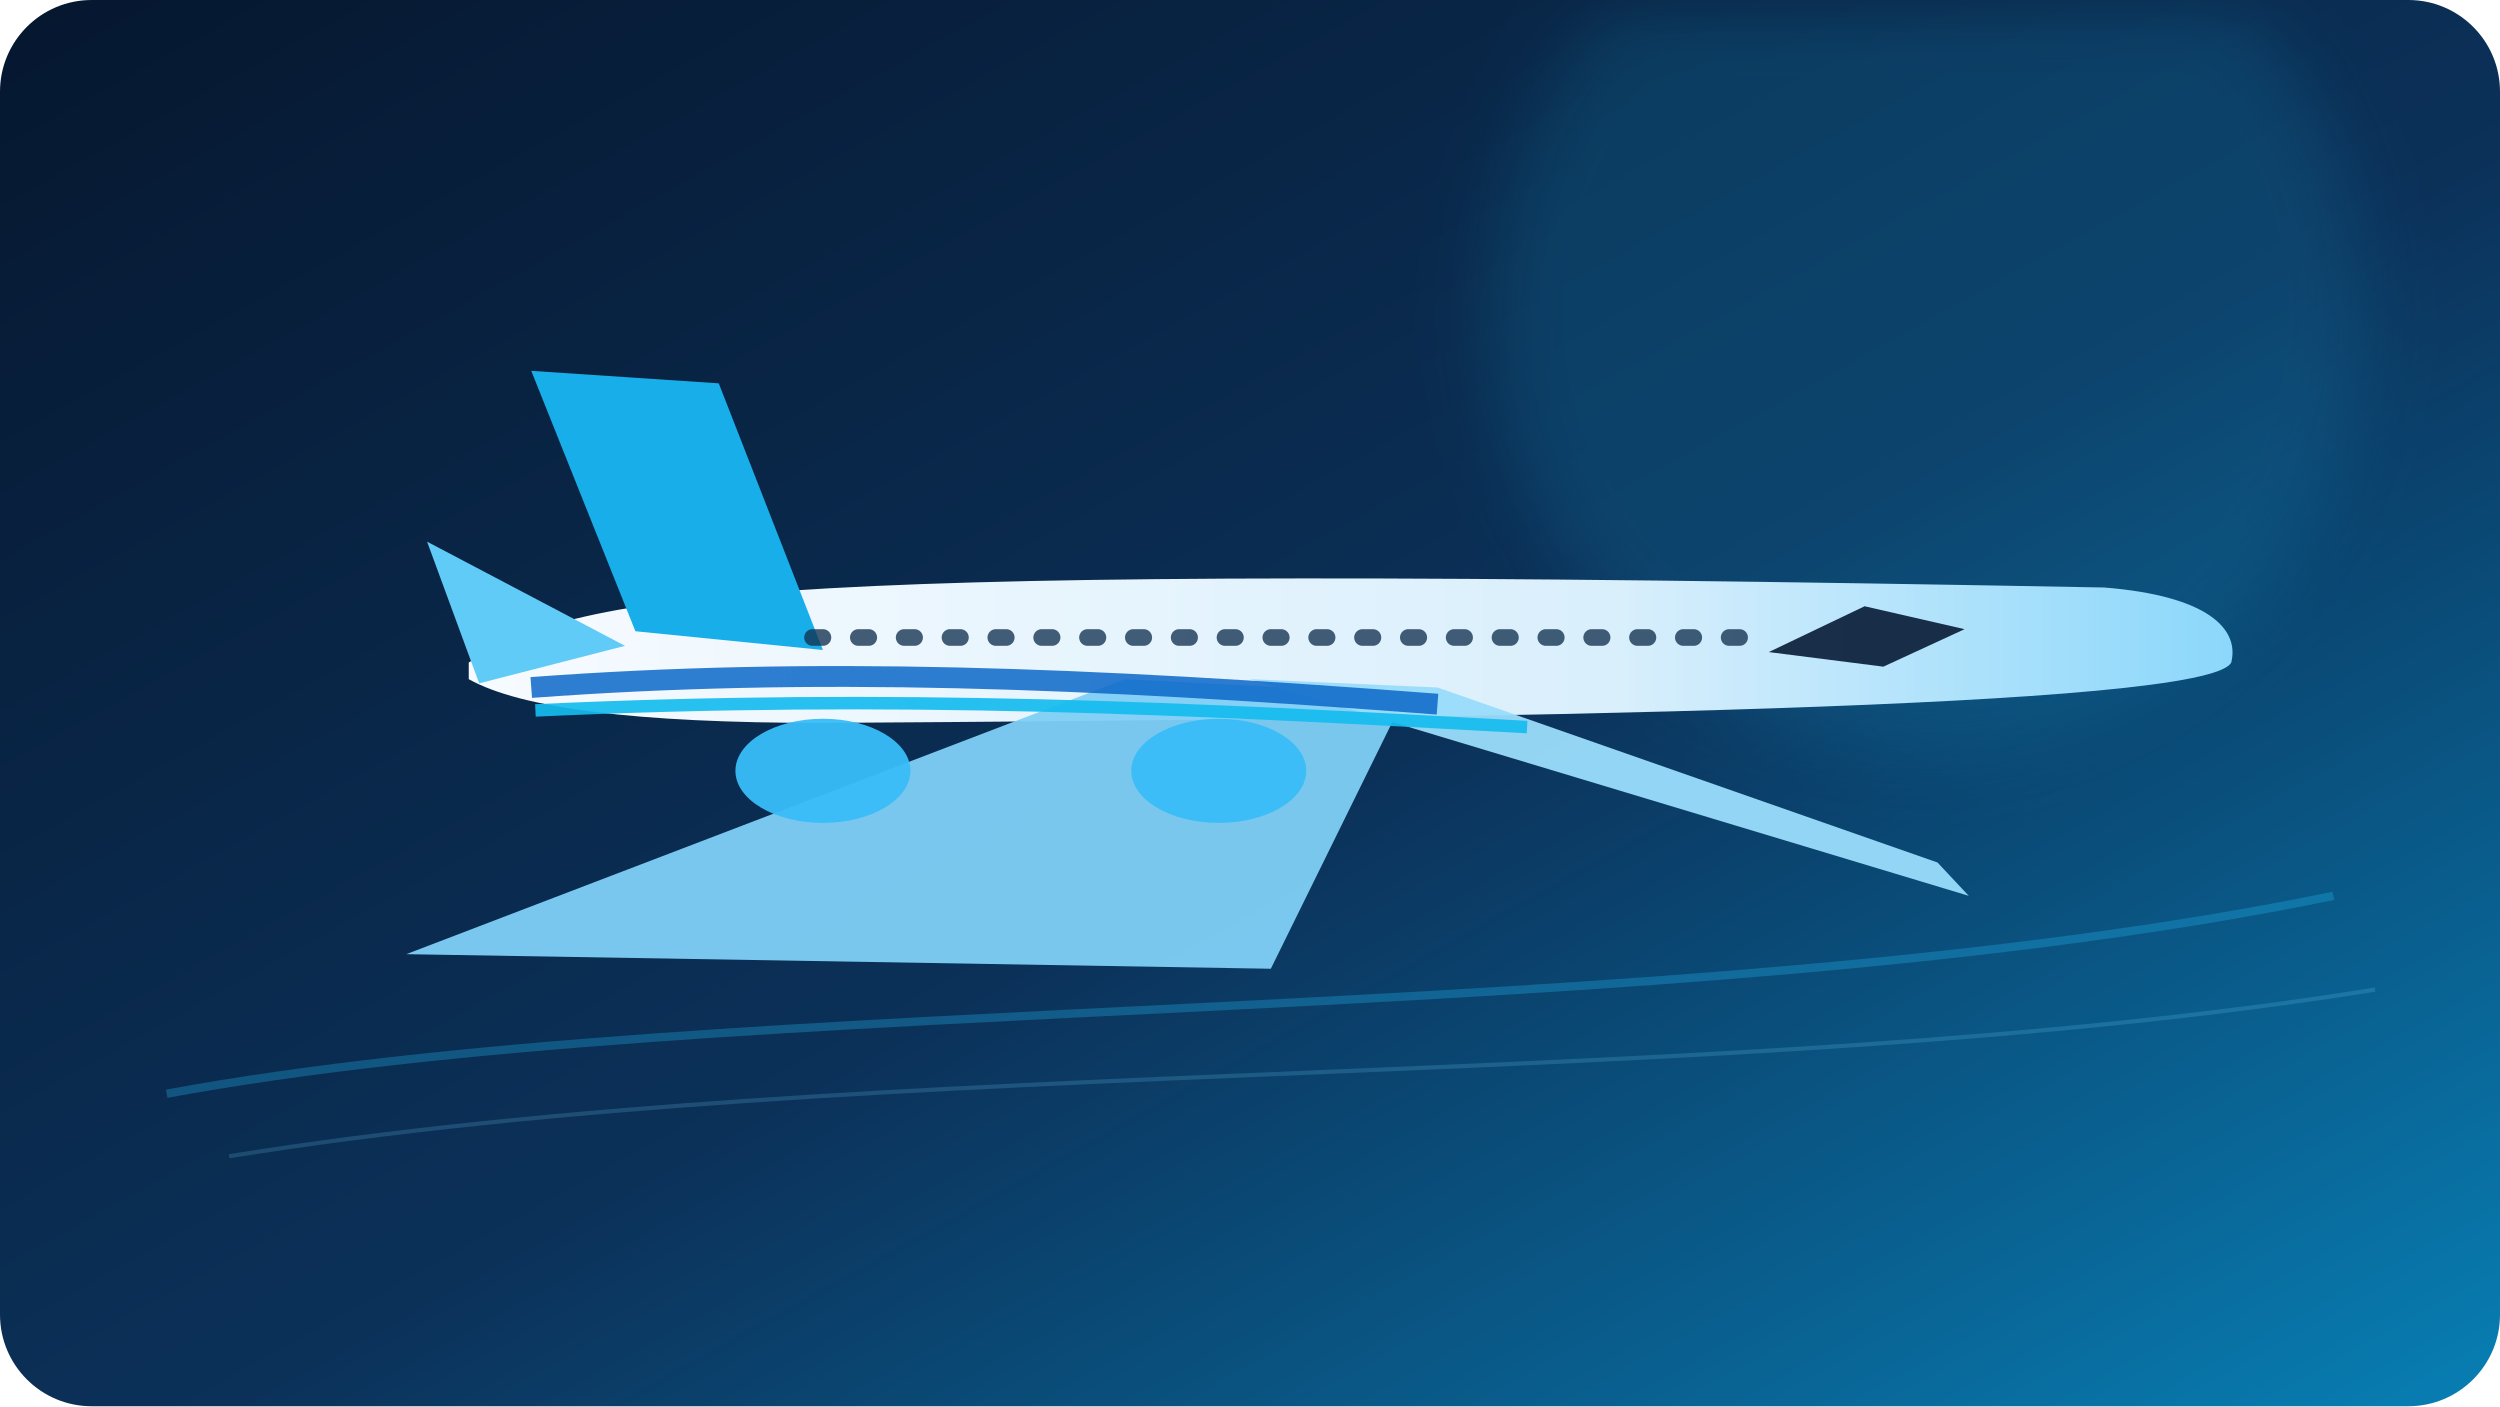
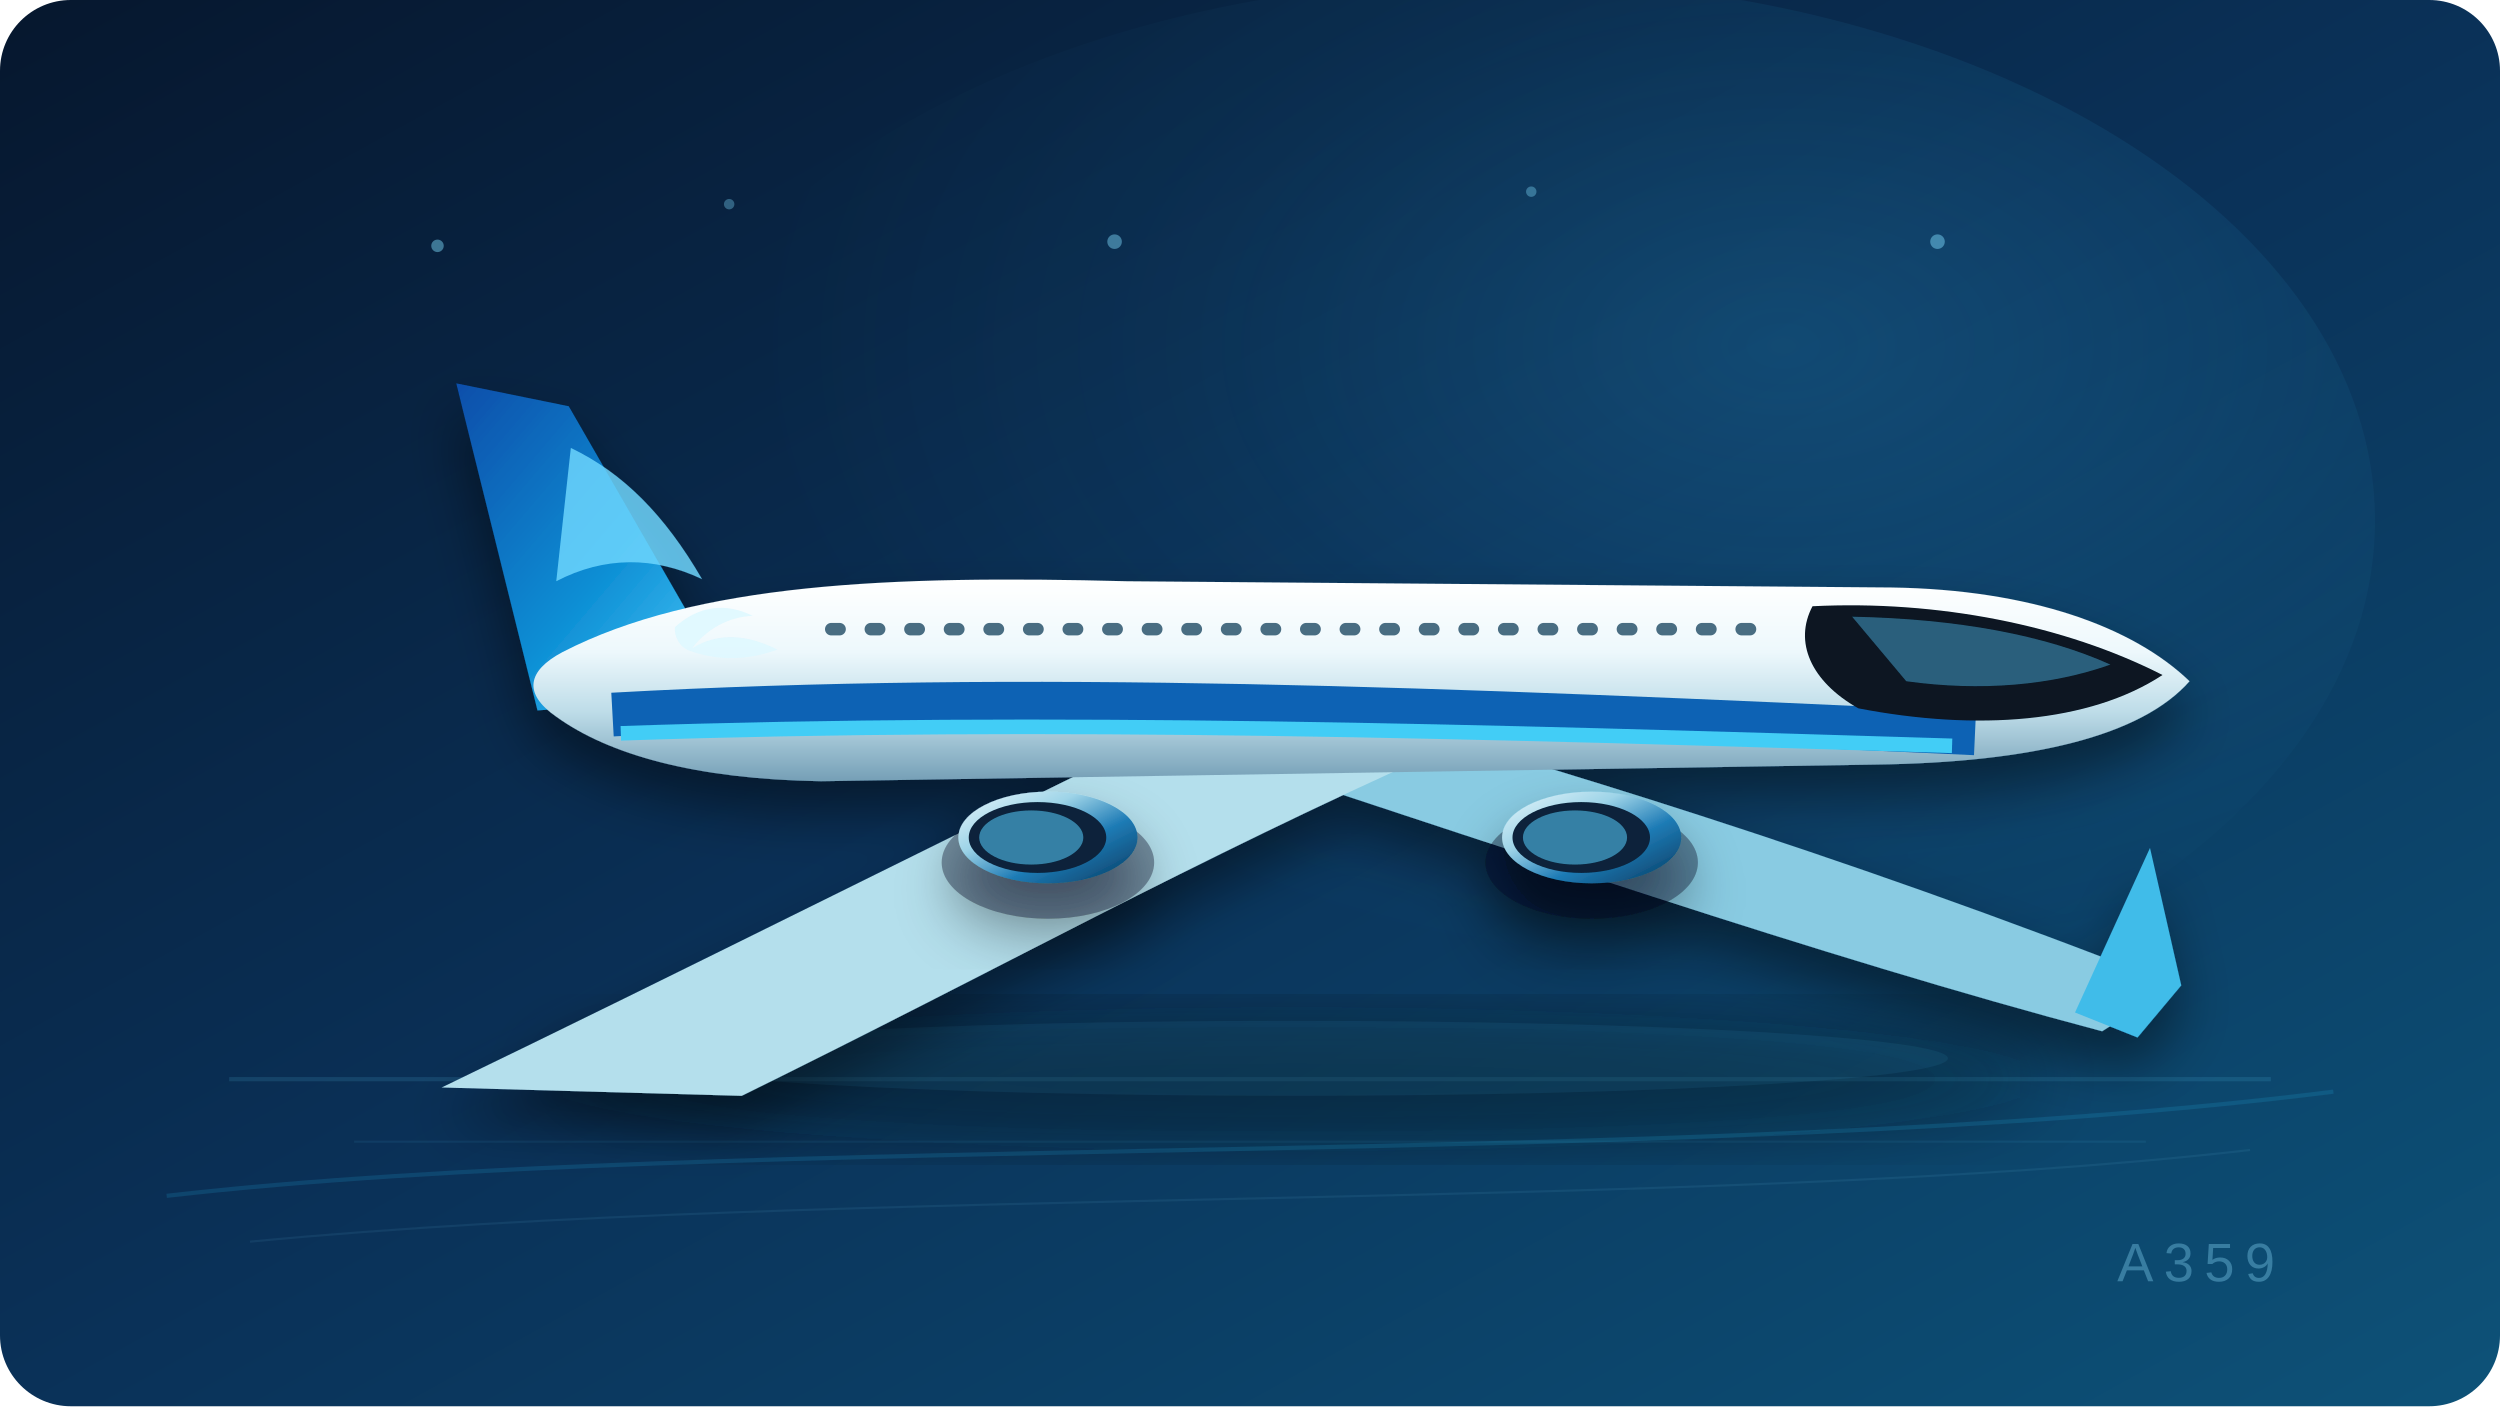
<svg xmlns="http://www.w3.org/2000/svg" width="1200" height="675" viewBox="0 0 1200 675">
  <defs>
-     <linearGradient id="bg" x1="0" x2="1" y1="0" y2="1">
-       <stop stop-color="#06172f" />
-       <stop offset=".55" stop-color="#0b3159" />
-       <stop offset="1" stop-color="#087fb4" />
+     <linearGradient id="bg" x1="0" y1="0" x2="1" y2="1">
+       <stop offset="0" stop-color="#06172e" />
+       <stop offset=".50" stop-color="#0a3158" />
+       <stop offset="1" stop-color="#0d5278" />
    </linearGradient>
-     <linearGradient id="body" x1="0" x2="1">
-       <stop stop-color="#f7fbff" />
-       <stop offset=".65" stop-color="#d9effc" />
-       <stop offset="1" stop-color="#8bd7fb" />
+     <radialGradient id="halo" cx=".66" cy=".34" r=".58">
+       <stop offset="0" stop-color="#39c8ff" stop-opacity=".17" />
+       <stop offset=".58" stop-color="#39c8ff" stop-opacity=".05" />
+       <stop offset="1" stop-color="#39c8ff" stop-opacity="0" />
+     </radialGradient>
+     <linearGradient id="fuse" x1="0" y1="0" x2="0" y2="1">
+       <stop offset="0" stop-color="#ffffff" />
+       <stop offset=".36" stop-color="#edf8fc" />
+       <stop offset=".66" stop-color="#bddce8" />
+       <stop offset="1" stop-color="#759fb6" />
    </linearGradient>
-     <filter id="glow">
+     <linearGradient id="blue" x1="0" y1="0" x2="1" y2="1">
+       <stop offset="0" stop-color="#0b4eaa" />
+       <stop offset=".55" stop-color="#0c8ed4" />
+       <stop offset="1" stop-color="#56d2ff" />
+     </linearGradient>
+     <linearGradient id="engine" x1="0" y1="0" x2="1" y2="1">
+       <stop offset="0" stop-color="#e9f7fc" />
+       <stop offset=".34" stop-color="#9ed4e8" />
+       <stop offset=".62" stop-color="#1f7cb6" />
+       <stop offset="1" stop-color="#06395f" />
+     </linearGradient>
+     <linearGradient id="glass" x1="0" y1="0" x2="1" y2="1">
+       <stop stop-color="#061423" />
+       <stop offset="1" stop-color="#255a7c" />
+     </linearGradient>
+     <filter id="shadow" x="-40%" y="-40%" width="180%" height="180%">
+       <feDropShadow dx="0" dy="15" stdDeviation="13" flood-color="#000811" flood-opacity=".44" />
+     </filter>
+     <filter id="blur">
      <feGaussianBlur stdDeviation="18" />
    </filter>
  </defs>
-   <rect width="1200" height="675" rx="44" fill="url(#bg)" />
-   <circle cx="925" cy="150" r="210" fill="#13bdf2" opacity=".14" filter="url(#glow)" />
-   <path d="M80 525 C350 475 805 495 1120 430" stroke="#23b8f1" stroke-width="4" opacity=".30" fill="none" />
-   <path d="M110 555 C420 505 830 525 1140 475" stroke="#73d7ff" stroke-width="2" opacity=".18" fill="none" />
-   <path d="M225 318 C280 283 370 270 1010 282 C1060 286 1075 302 1071 318 C1060 340 720 345 395 347 C305 347 250 340 225 326 Z" fill="url(#body)" />
-   <path d="M895 291 l48 11 -39 18 -55 -7z" fill="#071a34" opacity=".9" />
-   <path d="M540 326 L195 458 L610 465 L675 333 Z" fill="#7fcff6" opacity=".95" />
-   <path d="M600 326 L945 430 L930 414 L690 330 Z" fill="#99dcfb" opacity=".95" />
-   <path d="M305 303 L255 178 L345 184 L395 312 Z" fill="#18aee9" />
-   <path d="M300 310 L205 260 L230 328 Z" fill="#61cbf7" />
-   <ellipse cx="395" cy="370" rx="42" ry="25" fill="#39bdf8" opacity=".95" />
-   <ellipse cx="585" cy="370" rx="42" ry="25" fill="#39bdf8" opacity=".95" />
-   <path d="M390 306 H845" stroke="#123150" stroke-width="8" stroke-linecap="round" stroke-dasharray="5 17" opacity=".78" />
-   <path d="M255 330 C390 320 520 325 690 338" stroke="#0a67c8" stroke-width="10" opacity=".85" fill="none" />
-   <path d="M257 341 C430 333 570 340 733 349" stroke="#16bcef" stroke-width="6" opacity=".92" fill="none" />
+   <rect width="1200" height="675" rx="34" fill="url(#bg)" />
+   <ellipse cx="720" cy="250" rx="420" ry="260" fill="url(#halo)" />
+   <circle cx="210" cy="118" r="3" fill="#7fddff" opacity=".45" />
+   <circle cx="350" cy="98" r="2.5" fill="#7fddff" opacity=".34" />
+   <circle cx="535" cy="116" r="3.5" fill="#7fddff" opacity=".44" />
+   <circle cx="735" cy="92" r="2.5" fill="#7fddff" opacity=".36" />
+   <circle cx="930" cy="116" r="3.5" fill="#7fddff" opacity=".46" />
+   <path d="M110 518 H1090" stroke="#5dd0fb" stroke-width="2" opacity=".13" />
+   <path d="M170 548 H1030" stroke="#5dd0fb" stroke-width="1" opacity=".08" />
+   <ellipse cx="620" cy="518" rx="360" ry="34" fill="#000711" opacity=".34" filter="url(#blur)" />
+   <ellipse cx="620" cy="508" rx="315" ry="18" fill="#52cdfb" opacity=".075" />
+   <g filter="url(#shadow)">
+     <path d="M258 341 L219 184 L273 195 L353 334 Z" fill="url(#blue)" />
+     <path d="M274 215 C299 227 319 247 337 278 C314 267 290 267 267 279 Z" fill="#6fd8ff" opacity=".82" />
+     <path d="M558 353 C720 406 873 459 1009 495 L1044 473 C877 407 733 365 659 344 Z" fill="#89cbe2" />
+     <path d="M996 486 l36 -79 l15 66 l-21 25 z" fill="#41bce9" />
+     <path d="M558 352 C453 403 326 467 212 522 L356 526 C480 465 573 413 692 360 Z" fill="#b4dfec" />
+     <path d="M270 313 C334 280 427 276 541 279 L908 282 C975 283 1024 301 1051 327 C1028 353 976 366 900 367 L394 375 C333 374 292 362 267 344 C251 333 253 322 270 313 Z" fill="url(#fuse)" />
+     <path d="M294 343 C493 332 688 340 948 352" fill="none" stroke="#0b62b4" stroke-width="21" />
+     <path d="M298 352 C506 345 708 351 937 358" fill="none" stroke="#42cdf6" stroke-width="7" />
+     <path d="M870 291 C930 288 991 300 1038 324 C1003 347 949 351 892 340 C869 327 861 308 870 291 Z" fill="#071522" />
+     <path d="M889 296 C940 297 982 305 1013 319 C985 329 951 332 915 327 Z" fill="#2b5f7b" />
+     <path d="M399 302 H851" stroke="#0c3b58" stroke-width="6" stroke-linecap="round" stroke-dasharray="4 15" opacity=".74" />
+     <g transform="translate(324 301) scale(.54)">
+       <path d="M0 0 C21 -19 45 -22 69 -10 C47 -9 28 2 15 19 C39 4 65 7 91 20 C61 31 35 29 13 21 C4 18 -1 8 0 0 Z" fill="#dff8ff" opacity=".92" />
+     </g>
+     <g filter="url(#shadow)">
+       <ellipse cx="503" cy="414" rx="51" ry="27" fill="#020a14" opacity=".36" />
+       <ellipse cx="503" cy="402" rx="43" ry="22" fill="url(#engine)" />
+       <ellipse cx="498" cy="402" rx="33" ry="17" fill="#08223a" />
+       <ellipse cx="495" cy="402" rx="25" ry="13" fill="#5bcfff" opacity=".54" />
+     </g>
+     <g filter="url(#shadow)">
+       <ellipse cx="764" cy="414" rx="51" ry="27" fill="#020a14" opacity=".36" />
+       <ellipse cx="764" cy="402" rx="43" ry="22" fill="url(#engine)" />
+       <ellipse cx="759" cy="402" rx="33" ry="17" fill="#08223a" />
+       <ellipse cx="756" cy="402" rx="25" ry="13" fill="#5bcfff" opacity=".54" />
+     </g>
+   </g>
+   <path d="M80 574 C350 543 820 562 1120 524" fill="none" stroke="#24b9ef" stroke-width="2" opacity=".16" />
+   <path d="M120 596 C400 569 820 582 1080 552" fill="none" stroke="#7cddff" stroke-width="1" opacity=".08" />
+   <text x="1092" y="615" text-anchor="end" fill="#8edfff" opacity=".34" font-family="Arial,sans-serif" font-size="26" letter-spacing="5">A359</text>
</svg>
